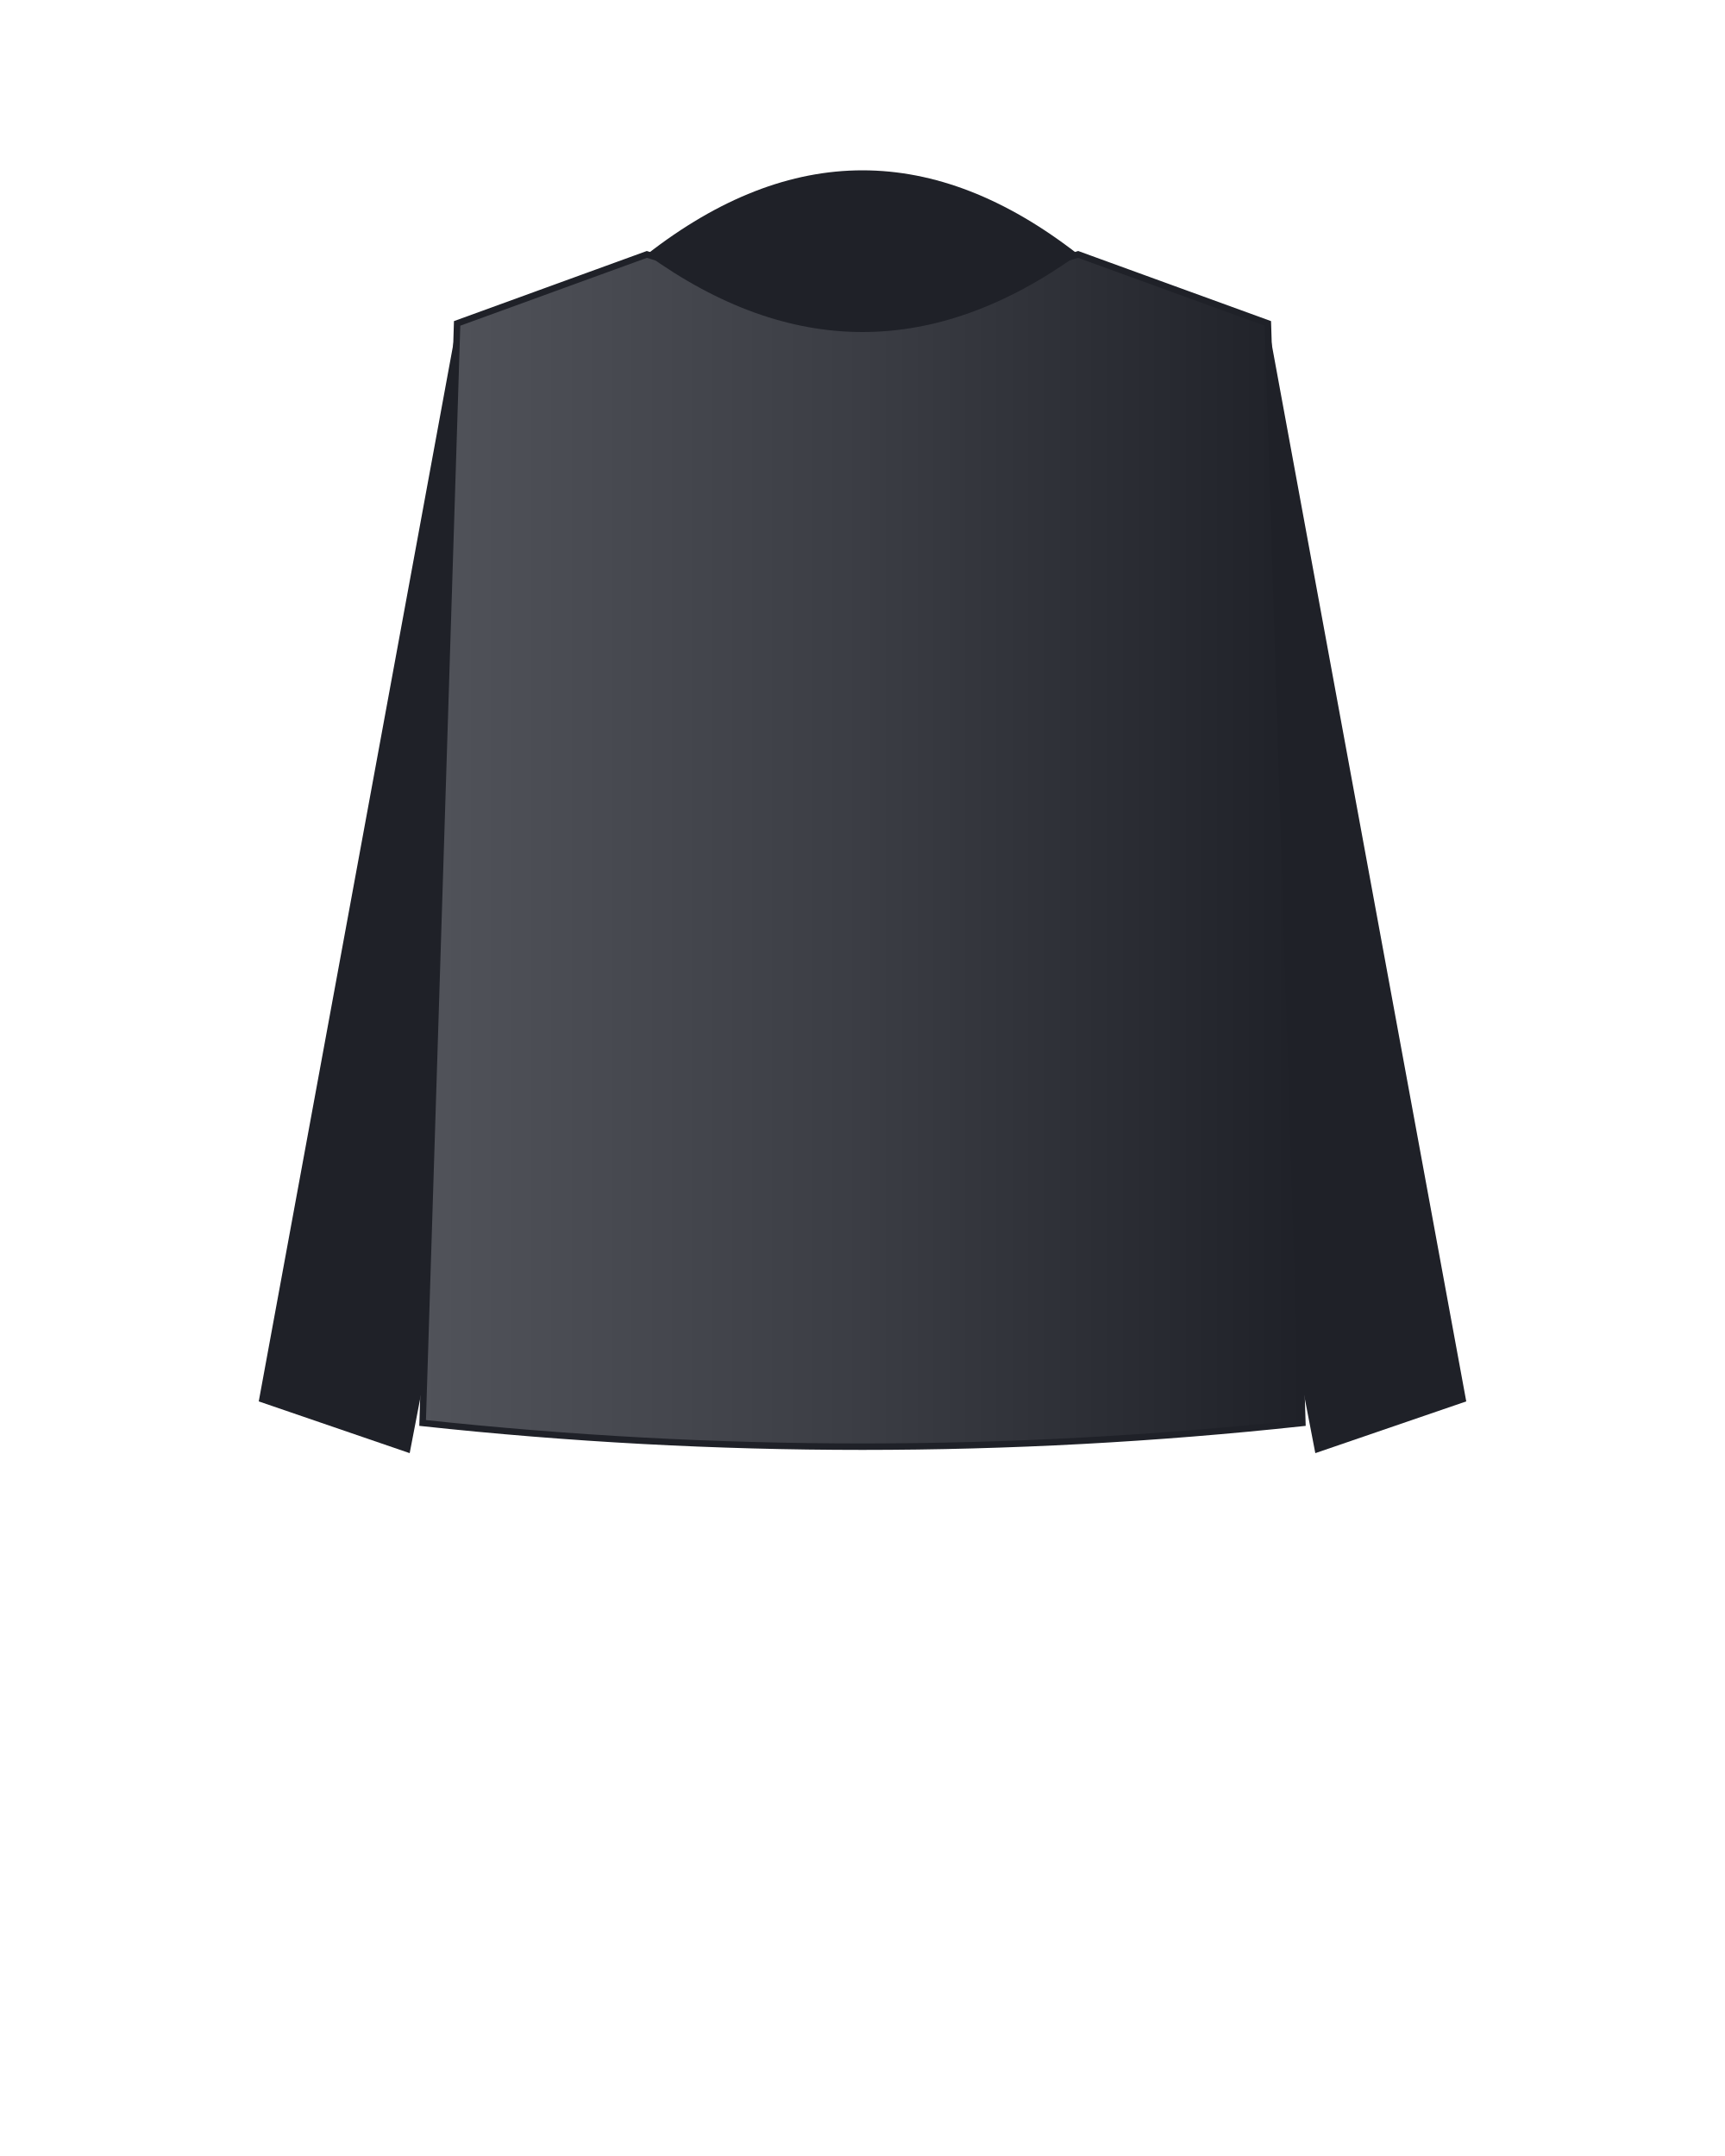
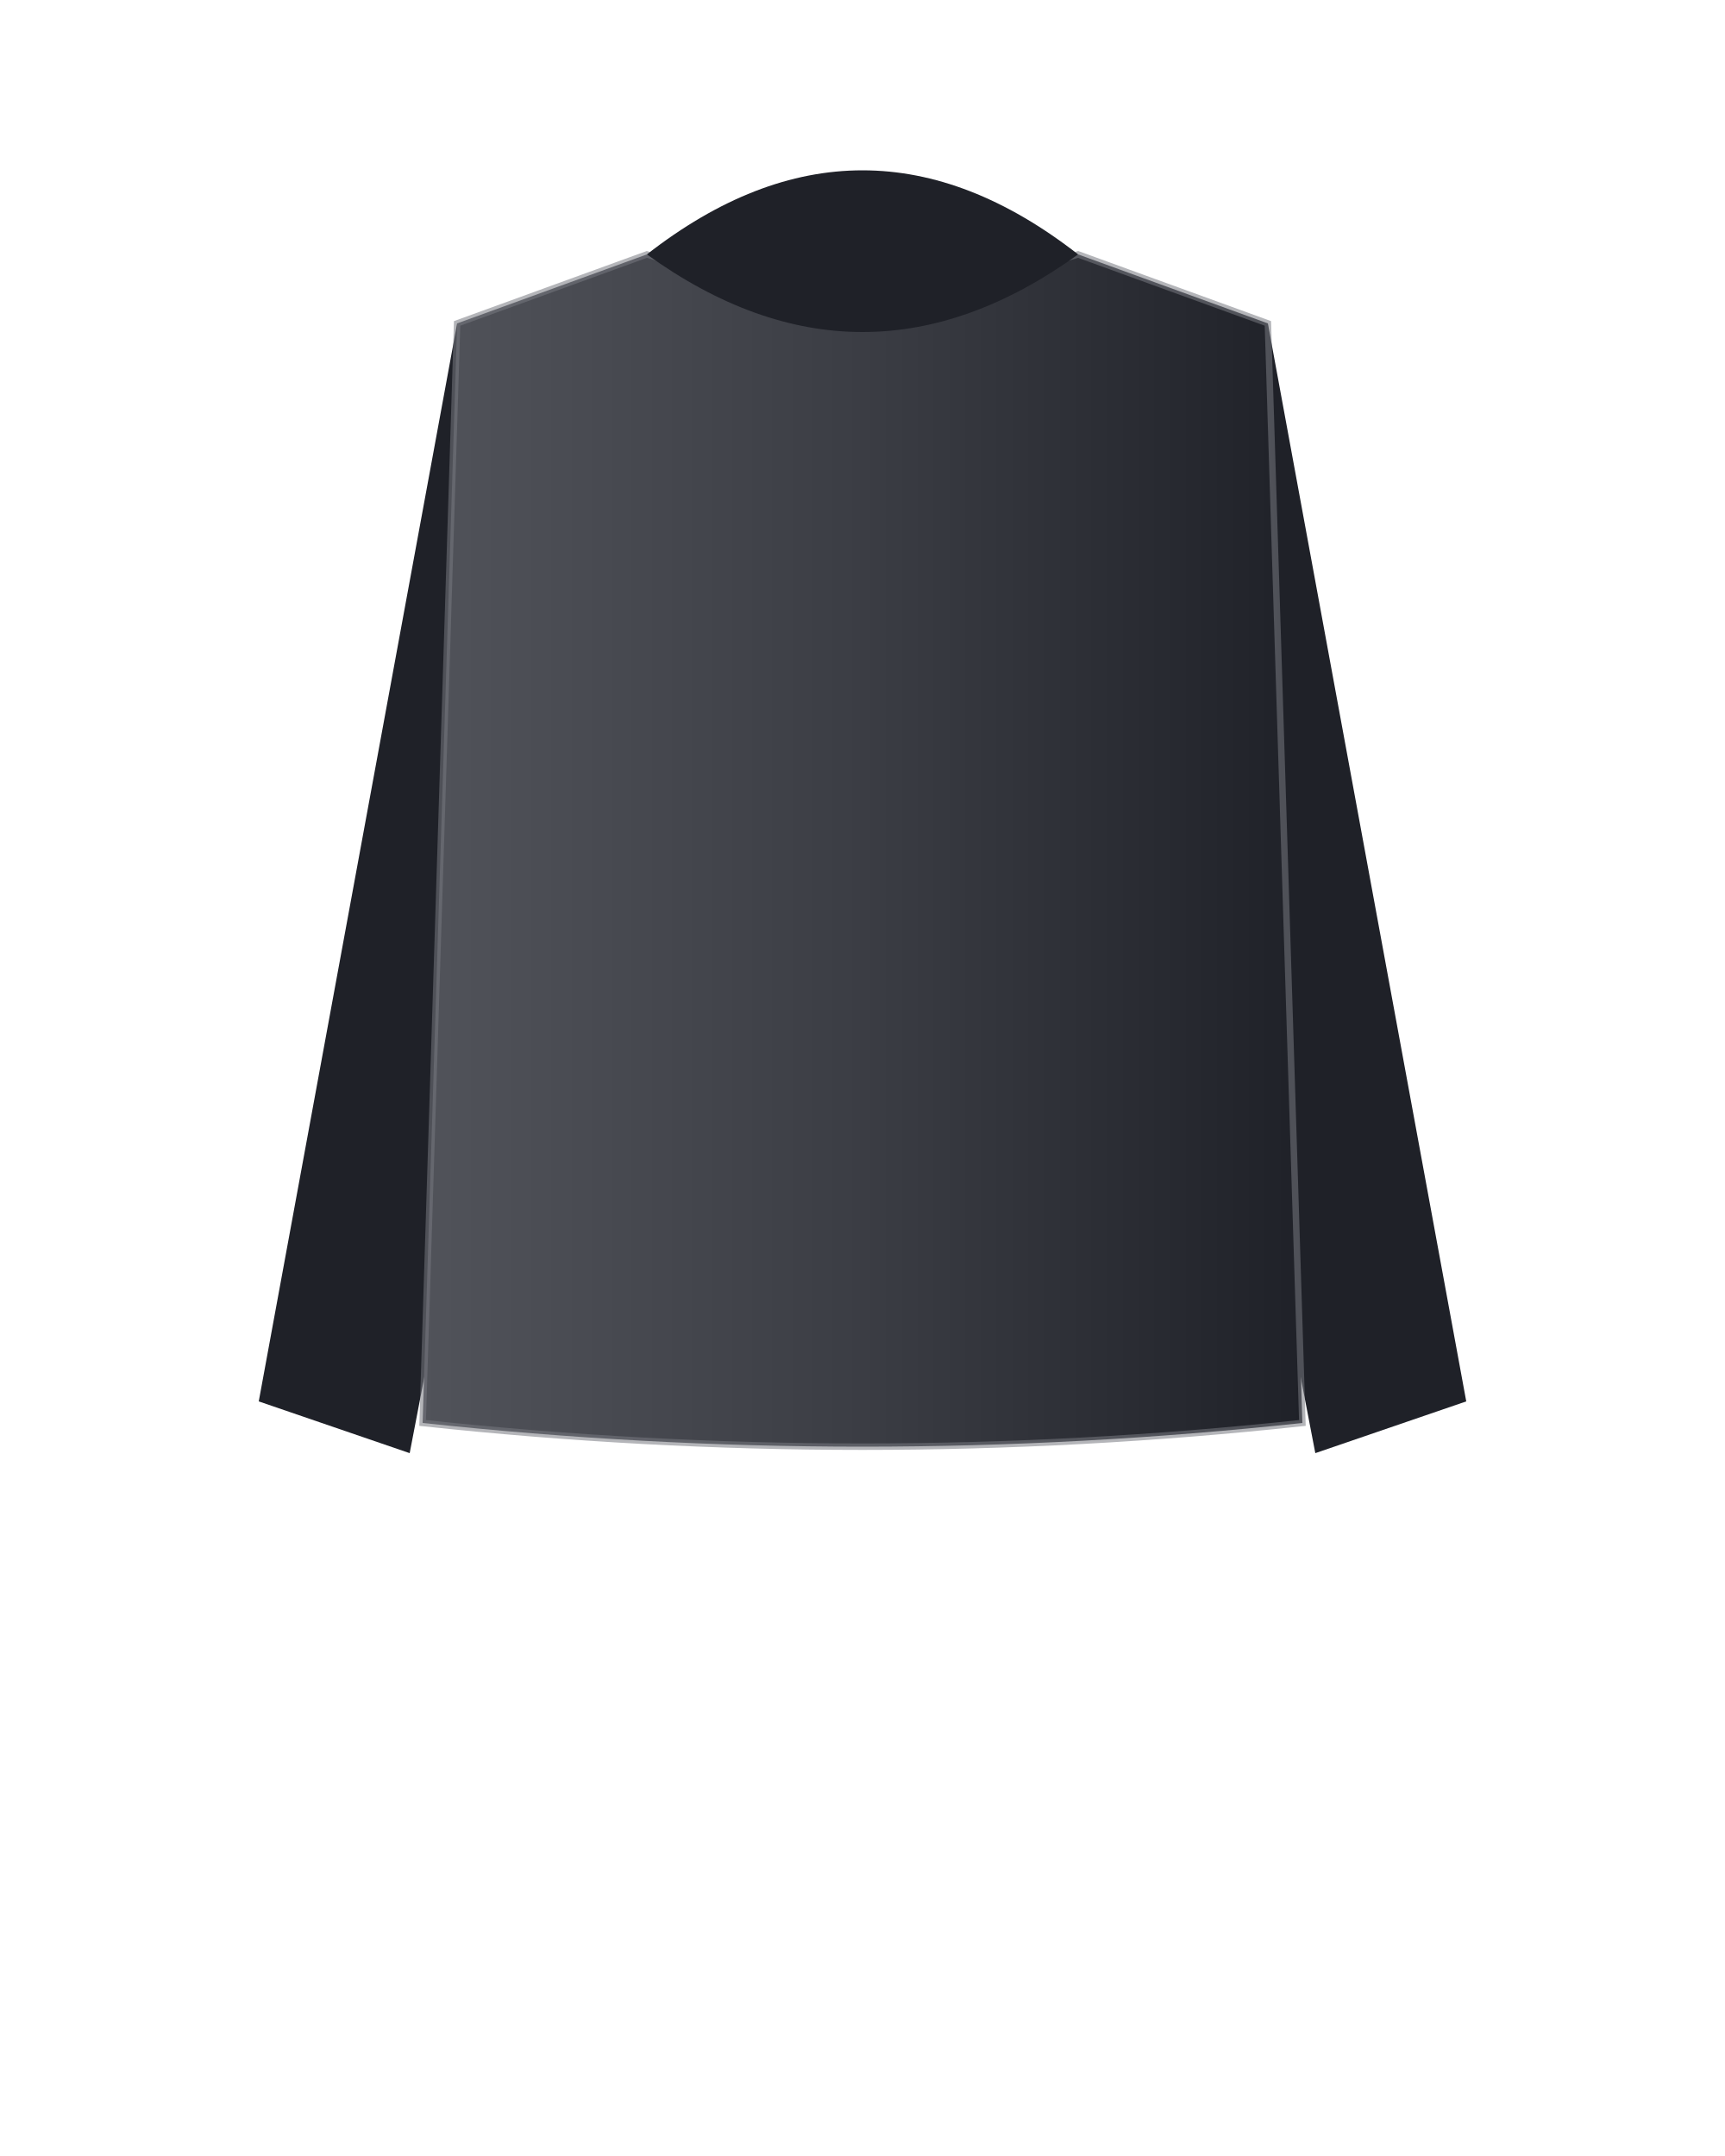
<svg xmlns="http://www.w3.org/2000/svg" viewBox="0 0 800 1000" width="800" height="1000">
  <defs>
    <linearGradient id="g" x1="0" x2="1">
      <stop offset="0" stop-color="#51535a" />
      <stop offset=".5" stop-color="#3b3d44" />
      <stop offset="1" stop-color="#1f2128" />
    </linearGradient>
  </defs>
  <path d="M212 150 L120 650 L190 674 L262 300 Z" fill="#1f2128" />
  <path d="M588 150 L680 650 L610 674 L538 300 Z" fill="#1f2128" />
-   <path d="M300 118 Q400 150 500 118 L588 150 L604 660 Q400 682 196 660 L212 150 Z" fill="url(#g)" stroke="#1f2128" stroke-width="3" />
+   <path d="M300 118 Q400 150 500 118 L588 150 L604 660 Q400 682 196 660 L212 150 Z" fill="url(#g)" stroke="#777980" stroke-opacity=".55" stroke-width="3" />
  <path d="M300 118 Q400 40 500 118 Q400 190 300 118Z" fill="#1f2128" />
</svg>
